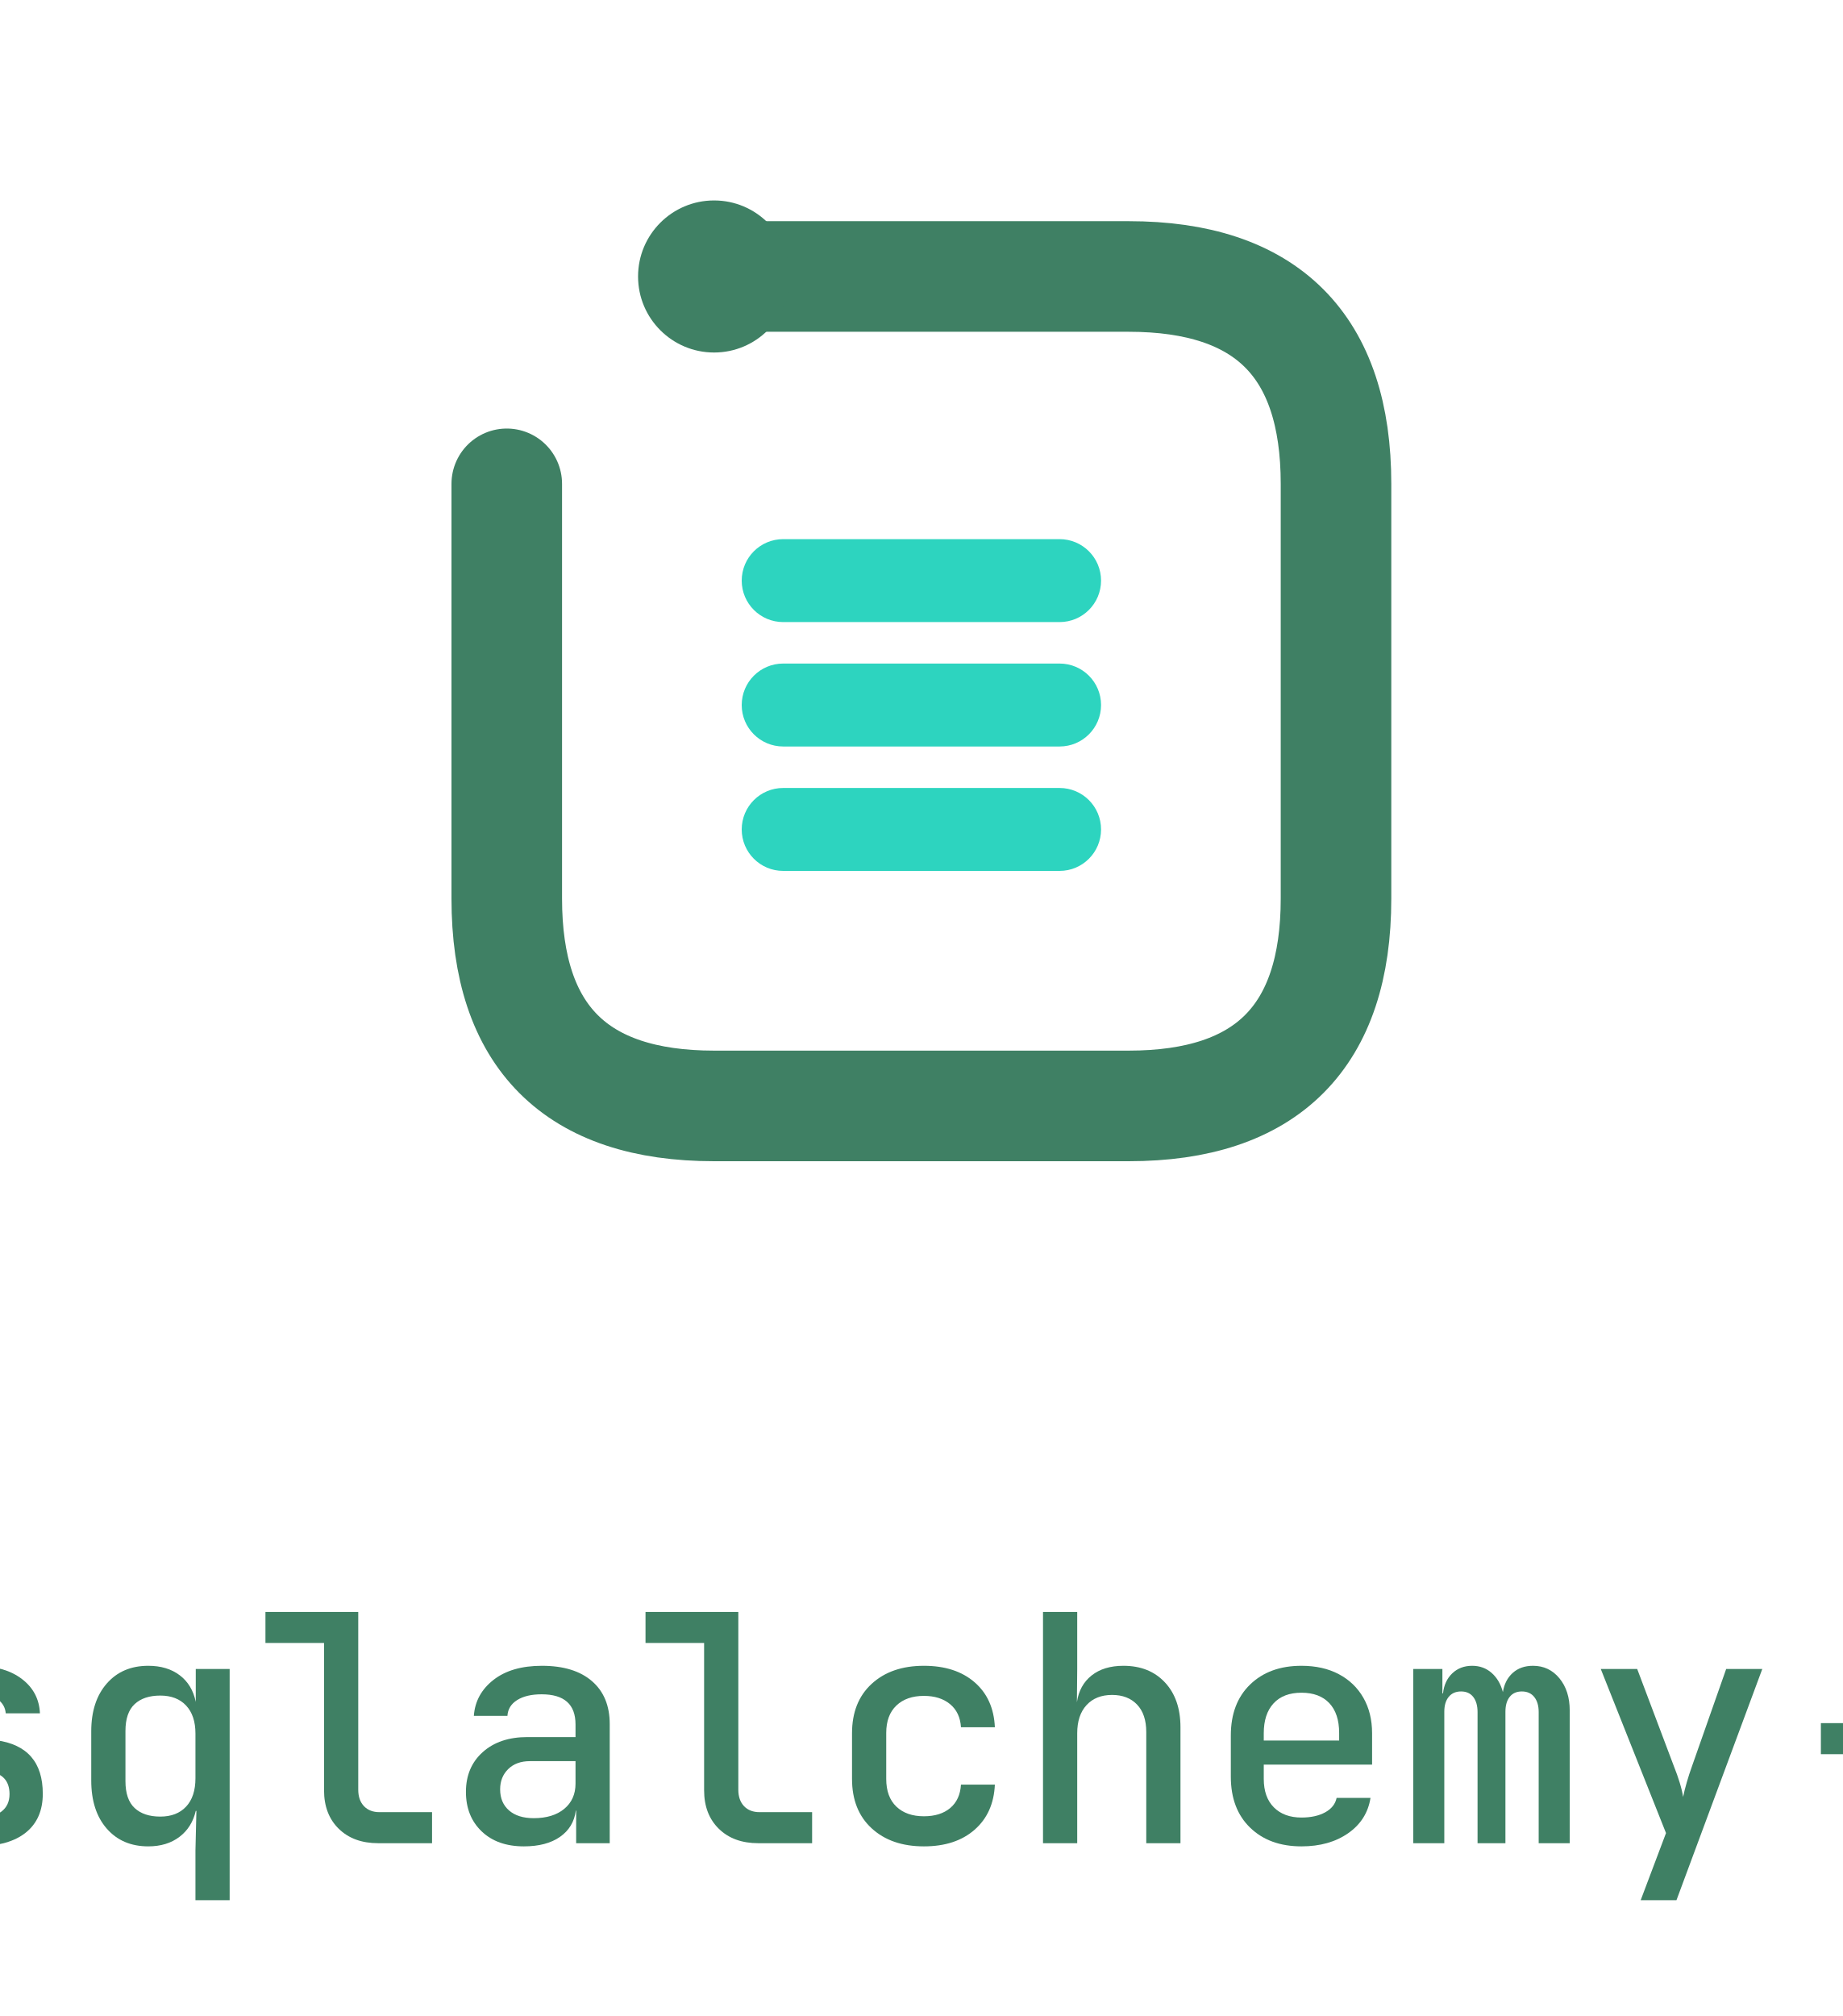
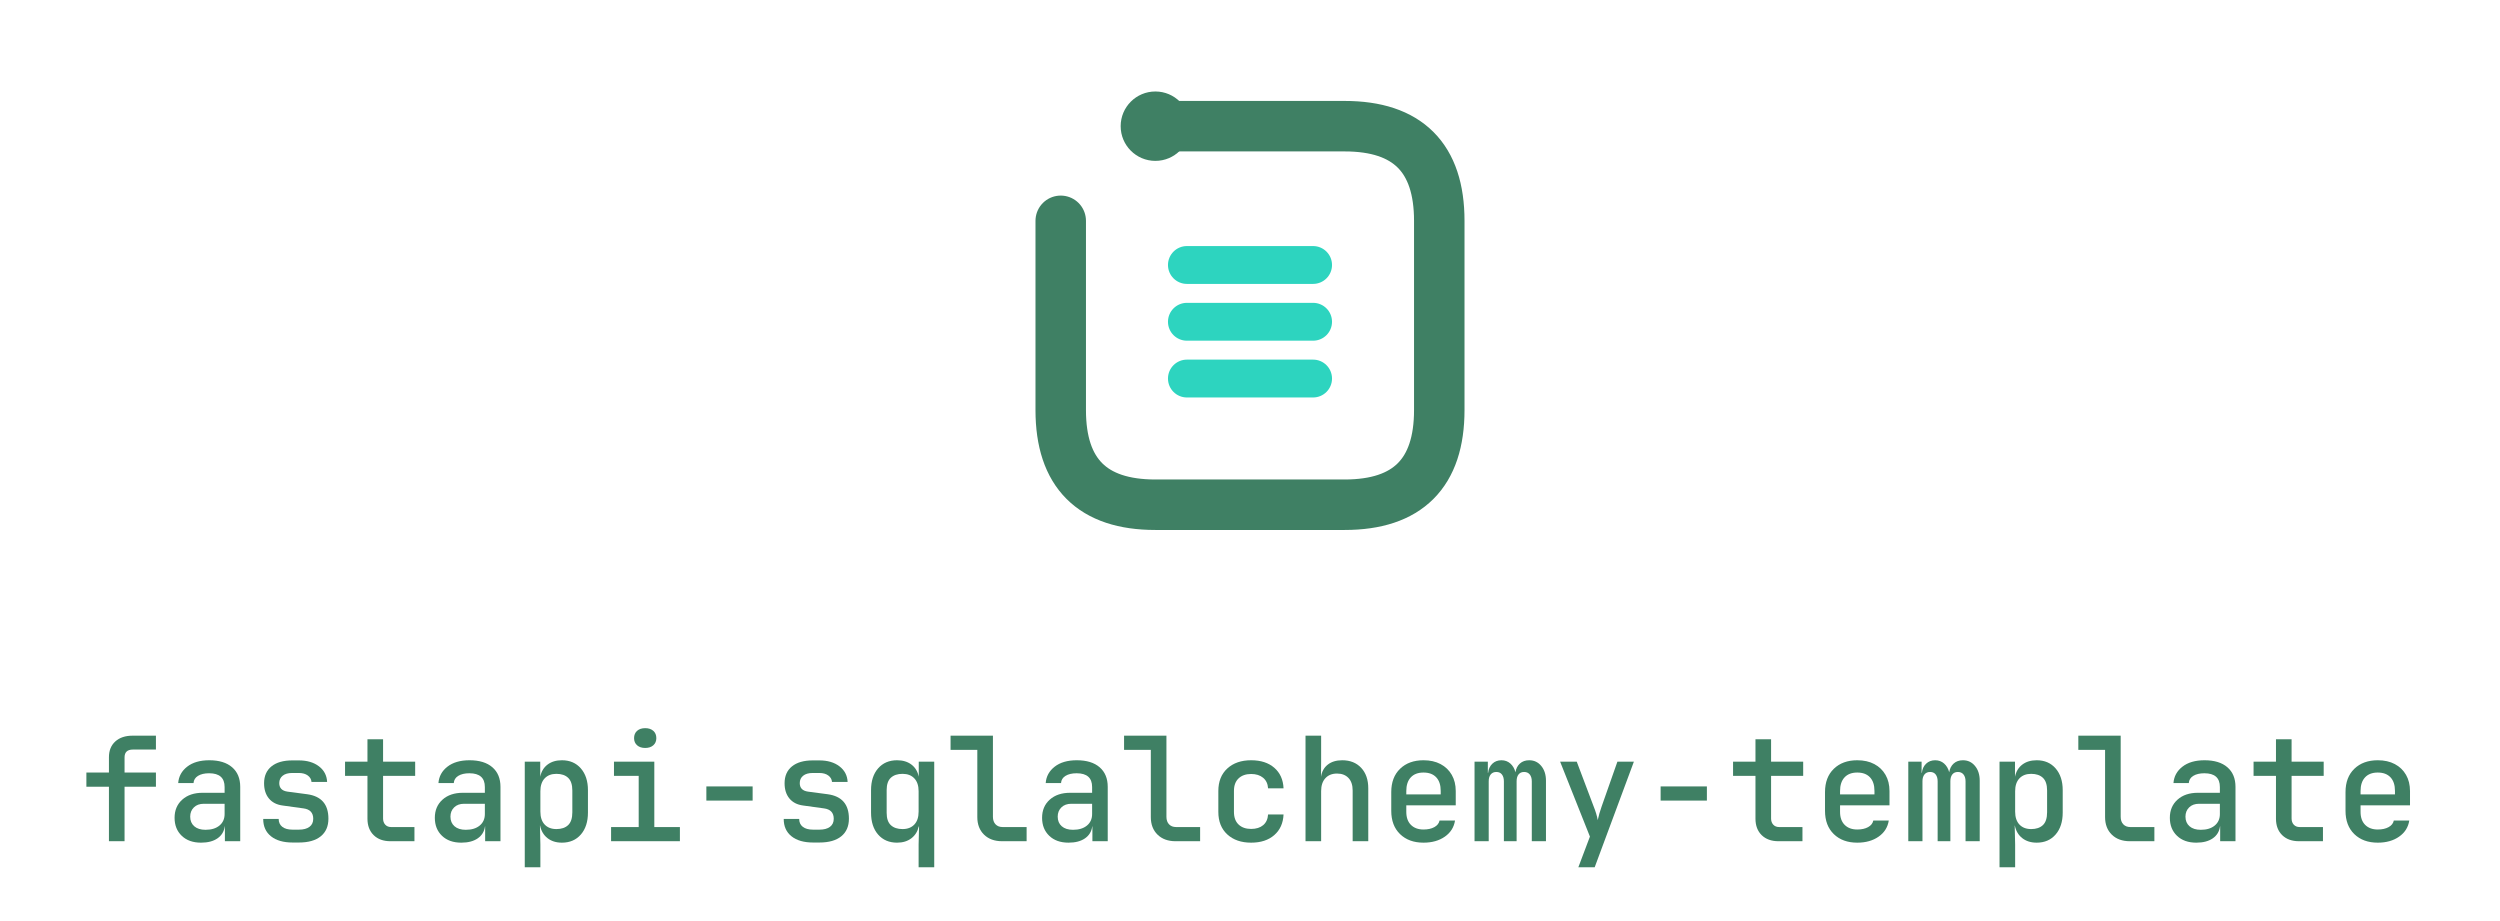
- <svg xmlns="http://www.w3.org/2000/svg" viewBox="0 0 128 140" role="img" aria-label="fastapi-sqlalchemy-template">
-   <svg x="16" y="0" width="96" height="96" viewBox="0 0 100 100">
+ <svg xmlns="http://www.w3.org/2000/svg" viewBox="0 0 380.4 140" role="img" aria-label="fastapi-sqlalchemy-template">
+   <svg x="142.2" y="0" width="96" height="96" viewBox="0 0 100 100">
    <g fill="none" stroke-linecap="round" stroke-linejoin="round">
      <g stroke="#3f8064" stroke-width="8">
        <path d="M20 35 L20 65 Q20 80 35 80 L65 80 Q80 80 80 65 L80 35 Q80 20 65 20 L35 20" />
        <circle cx="35" cy="20" r="5.5" fill="#3f8064" stroke="none" />
      </g>
    </g>
    <g fill="#2dd4bf">
      <rect x="37" y="39" width="26" height="6" rx="3" />
      <rect x="37" y="48" width="26" height="6" rx="3" />
      <rect x="37" y="57" width="26" height="6" rx="3" />
    </g>
  </svg>
-   <g fill="#3f8064" transform="translate(-114.200,128.000) scale(0.022,-0.022)">
+   <g fill="#3f8064" transform="translate(12.000,128.000) scale(0.022,-0.022)">
    <path d="M208 0V377H52V475H208V581Q208 650 252.0 690.0Q296 730 372 730H533V634H374Q316 634 316 580V475H533V377H316V0Z" transform="translate(0,0)" />
    <path d="M245 -10Q161 -10 111.5 37.5Q62 85 62 162Q62 240 115.0 287.5Q168 335 256 335H408V375Q408 470 301 470Q253 470 224.0 452.0Q195 434 193 402H87Q92 471 149.0 515.5Q206 560 302 560Q404 560 460.0 511.5Q516 463 516 376V0H410V103H409Q402 50 359.0 20.0Q316 -10 245 -10ZM276 79Q337 79 372.5 108.5Q408 138 408 188V259H264Q221 259 195.5 234.0Q170 209 170 170Q170 128 198.0 103.5Q226 79 276 79Z" transform="translate(600,0)" />
    <path d="M278 -9Q183 -9 129.0 34.0Q75 77 75 154H182Q182 119 207.0 99.5Q232 80 278 80H322Q369 80 395.0 99.5Q421 119 421 155Q421 218 354 227L209 247Q148 255 114.5 295.5Q81 336 81 401Q81 476 132.0 517.5Q183 559 276 559H321Q407 559 460.5 518.0Q514 477 517 410H409Q407 437 383.5 454.5Q360 472 321 472H276Q233 472 209.5 453.0Q186 434 186 402Q186 351 243 343L379 325Q526 305 526 156Q526 77 473.0 34.0Q420 -9 322 -9Z" transform="translate(1200,0)" />
    <path d="M355 0Q282 0 239.0 42.0Q196 84 196 156V452H41V550H196V705H304V550H526V452H304V157Q304 131 319.0 114.5Q334 98 360 98H521V0Z" transform="translate(1800,0)" />
    <path d="M245 -10Q161 -10 111.5 37.5Q62 85 62 162Q62 240 115.0 287.5Q168 335 256 335H408V375Q408 470 301 470Q253 470 224.0 452.0Q195 434 193 402H87Q92 471 149.0 515.5Q206 560 302 560Q404 560 460.0 511.5Q516 463 516 376V0H410V103H409Q402 50 359.0 20.0Q316 -10 245 -10ZM276 79Q337 79 372.5 108.5Q408 138 408 188V259H264Q221 259 195.5 234.0Q170 209 170 170Q170 128 198.0 103.5Q226 79 276 79Z" transform="translate(2400,0)" />
    <path d="M84 -180V550H191V446Q202 500 241.5 530.0Q281 560 341 560Q423 560 472.0 503.5Q521 447 521 353V198Q521 103 472.0 46.5Q423 -10 341 -10Q281 -10 241.0 21.5Q201 53 190 108H189L192 -23V-180ZM303 84Q355 84 384.0 111.5Q413 139 413 200V351Q413 411 384.0 438.5Q355 466 303 466Q251 466 221.5 434.5Q192 403 192 346V205Q192 147 221.5 115.5Q251 84 303 84Z" transform="translate(3000,0)" />
    <path d="M81 0V98H272V452H101V550H380V98H557V0ZM317 645Q282 645 261.0 663.5Q240 682 240 713Q240 745 261.0 763.5Q282 782 317 782Q352 782 373.0 763.5Q394 745 394 713Q394 682 373.0 663.5Q352 645 317 645Z" transform="translate(3600,0)" />
    <path d="M140 281V379H460V281Z" transform="translate(4200,0)" />
    <path d="M278 -9Q183 -9 129.0 34.0Q75 77 75 154H182Q182 119 207.0 99.5Q232 80 278 80H322Q369 80 395.0 99.5Q421 119 421 155Q421 218 354 227L209 247Q148 255 114.5 295.5Q81 336 81 401Q81 476 132.0 517.5Q183 559 276 559H321Q407 559 460.5 518.0Q514 477 517 410H409Q407 437 383.5 454.5Q360 472 321 472H276Q233 472 209.5 453.0Q186 434 186 402Q186 351 243 343L379 325Q526 305 526 156Q526 77 473.0 34.0Q420 -9 322 -9Z" transform="translate(4800,0)" />
    <path d="M408 -180V-23L411 102H409Q397 50 357.5 20.0Q318 -10 259 -10Q177 -10 128.0 46.0Q79 102 79 198V353Q79 448 128.0 504.0Q177 560 259 560Q319 560 358.5 530.0Q398 500 409 446V550H516V-180ZM297 84Q349 84 378.5 115.5Q408 147 408 205V346Q408 403 378.5 434.5Q349 466 297 466Q245 466 216.0 439.0Q187 412 187 354V196Q187 138 216.0 111.0Q245 84 297 84Z" transform="translate(5400,0)" />
    <path d="M385 0Q307 0 260.5 45.5Q214 91 214 167V632H29V730H322V169Q322 136 340.0 117.0Q358 98 389 98H555V0Z" transform="translate(6000,0)" />
    <path d="M245 -10Q161 -10 111.5 37.5Q62 85 62 162Q62 240 115.0 287.5Q168 335 256 335H408V375Q408 470 301 470Q253 470 224.0 452.0Q195 434 193 402H87Q92 471 149.0 515.5Q206 560 302 560Q404 560 460.0 511.5Q516 463 516 376V0H410V103H409Q402 50 359.0 20.0Q316 -10 245 -10ZM276 79Q337 79 372.5 108.5Q408 138 408 188V259H264Q221 259 195.5 234.0Q170 209 170 170Q170 128 198.0 103.5Q226 79 276 79Z" transform="translate(6600,0)" />
    <path d="M385 0Q307 0 260.5 45.5Q214 91 214 167V632H29V730H322V169Q322 136 340.0 117.0Q358 98 389 98H555V0Z" transform="translate(7200,0)" />
    <path d="M308 -10Q205 -10 143.0 47.0Q81 104 81 203V347Q81 446 143.0 503.0Q205 560 308 560Q408 560 468.0 508.0Q528 456 532 366H425Q422 413 390.5 439.0Q359 465 308 465Q253 465 221.0 434.5Q189 404 189 348V203Q189 146 221.0 115.5Q253 85 308 85Q360 85 391.0 111.0Q422 137 425 185H532Q528 95 468.0 42.5Q408 -10 308 -10Z" transform="translate(7800,0)" />
    <path d="M84 0V730H192V550L191 445Q199 499 237.5 529.5Q276 560 338 560Q420 560 469.0 507.5Q518 455 518 366V0H410V351Q410 407 381.0 437.5Q352 468 302 468Q251 468 221.5 436.0Q192 404 192 347V0Z" transform="translate(8400,0)" />
    <path d="M300 -10Q199 -10 138.0 49.0Q77 108 77 210V340Q77 442 138.0 501.0Q199 560 300 560Q368 560 418.0 533.5Q468 507 495.5 459.0Q523 411 523 347V248H181V203Q181 145 213.0 113.0Q245 81 300 81Q345 81 375.0 97.5Q405 114 411 143H518Q507 73 447.5 31.5Q388 -10 300 -10ZM181 347V324H419V348Q419 409 388.0 442.0Q357 475 300 475Q243 475 212.0 441.5Q181 408 181 347Z" transform="translate(9000,0)" />
    <path d="M53 0V550H145V473H147Q151 512 176.0 536.0Q201 560 239 560Q275 560 300.5 537.5Q326 515 336 477Q342 515 367.0 537.5Q392 560 431 560Q482 560 514.5 520.5Q547 481 547 419V0H449V414Q449 444 435.0 461.5Q421 479 396 479Q371 479 357.5 462.0Q344 445 344 415V0H256V414Q256 444 242.5 461.5Q229 479 204 479Q179 479 165.0 462.0Q151 445 151 415V0Z" transform="translate(9600,0)" />
    <path d="M171 -180 251 32 45 550H160L277 240Q286 218 294.0 192.0Q302 166 305 146Q309 166 316.5 192.0Q324 218 332 240L441 550H555L284 -180Z" transform="translate(10200,0)" />
    <path d="M140 281V379H460V281Z" transform="translate(10800,0)" />
    <path d="M355 0Q282 0 239.0 42.0Q196 84 196 156V452H41V550H196V705H304V550H526V452H304V157Q304 131 319.0 114.5Q334 98 360 98H521V0Z" transform="translate(11400,0)" />
    <path d="M300 -10Q199 -10 138.0 49.0Q77 108 77 210V340Q77 442 138.0 501.0Q199 560 300 560Q368 560 418.0 533.5Q468 507 495.5 459.0Q523 411 523 347V248H181V203Q181 145 213.0 113.0Q245 81 300 81Q345 81 375.0 97.5Q405 114 411 143H518Q507 73 447.5 31.5Q388 -10 300 -10ZM181 347V324H419V348Q419 409 388.0 442.0Q357 475 300 475Q243 475 212.0 441.5Q181 408 181 347Z" transform="translate(12000,0)" />
    <path d="M53 0V550H145V473H147Q151 512 176.0 536.0Q201 560 239 560Q275 560 300.5 537.5Q326 515 336 477Q342 515 367.0 537.5Q392 560 431 560Q482 560 514.5 520.5Q547 481 547 419V0H449V414Q449 444 435.0 461.5Q421 479 396 479Q371 479 357.5 462.0Q344 445 344 415V0H256V414Q256 444 242.5 461.5Q229 479 204 479Q179 479 165.0 462.0Q151 445 151 415V0Z" transform="translate(12600,0)" />
    <path d="M84 -180V550H191V446Q202 500 241.5 530.0Q281 560 341 560Q423 560 472.0 503.5Q521 447 521 353V198Q521 103 472.0 46.5Q423 -10 341 -10Q281 -10 241.0 21.5Q201 53 190 108H189L192 -23V-180ZM303 84Q355 84 384.0 111.5Q413 139 413 200V351Q413 411 384.0 438.5Q355 466 303 466Q251 466 221.5 434.5Q192 403 192 346V205Q192 147 221.5 115.5Q251 84 303 84Z" transform="translate(13200,0)" />
    <path d="M385 0Q307 0 260.5 45.5Q214 91 214 167V632H29V730H322V169Q322 136 340.0 117.0Q358 98 389 98H555V0Z" transform="translate(13800,0)" />
    <path d="M245 -10Q161 -10 111.5 37.5Q62 85 62 162Q62 240 115.0 287.5Q168 335 256 335H408V375Q408 470 301 470Q253 470 224.0 452.0Q195 434 193 402H87Q92 471 149.0 515.5Q206 560 302 560Q404 560 460.0 511.5Q516 463 516 376V0H410V103H409Q402 50 359.0 20.0Q316 -10 245 -10ZM276 79Q337 79 372.5 108.5Q408 138 408 188V259H264Q221 259 195.5 234.0Q170 209 170 170Q170 128 198.0 103.5Q226 79 276 79Z" transform="translate(14400,0)" />
    <path d="M355 0Q282 0 239.0 42.0Q196 84 196 156V452H41V550H196V705H304V550H526V452H304V157Q304 131 319.0 114.5Q334 98 360 98H521V0Z" transform="translate(15000,0)" />
    <path d="M300 -10Q199 -10 138.0 49.0Q77 108 77 210V340Q77 442 138.0 501.0Q199 560 300 560Q368 560 418.0 533.5Q468 507 495.5 459.0Q523 411 523 347V248H181V203Q181 145 213.0 113.0Q245 81 300 81Q345 81 375.0 97.5Q405 114 411 143H518Q507 73 447.5 31.5Q388 -10 300 -10ZM181 347V324H419V348Q419 409 388.0 442.0Q357 475 300 475Q243 475 212.0 441.5Q181 408 181 347Z" transform="translate(15600,0)" />
  </g>
</svg>
